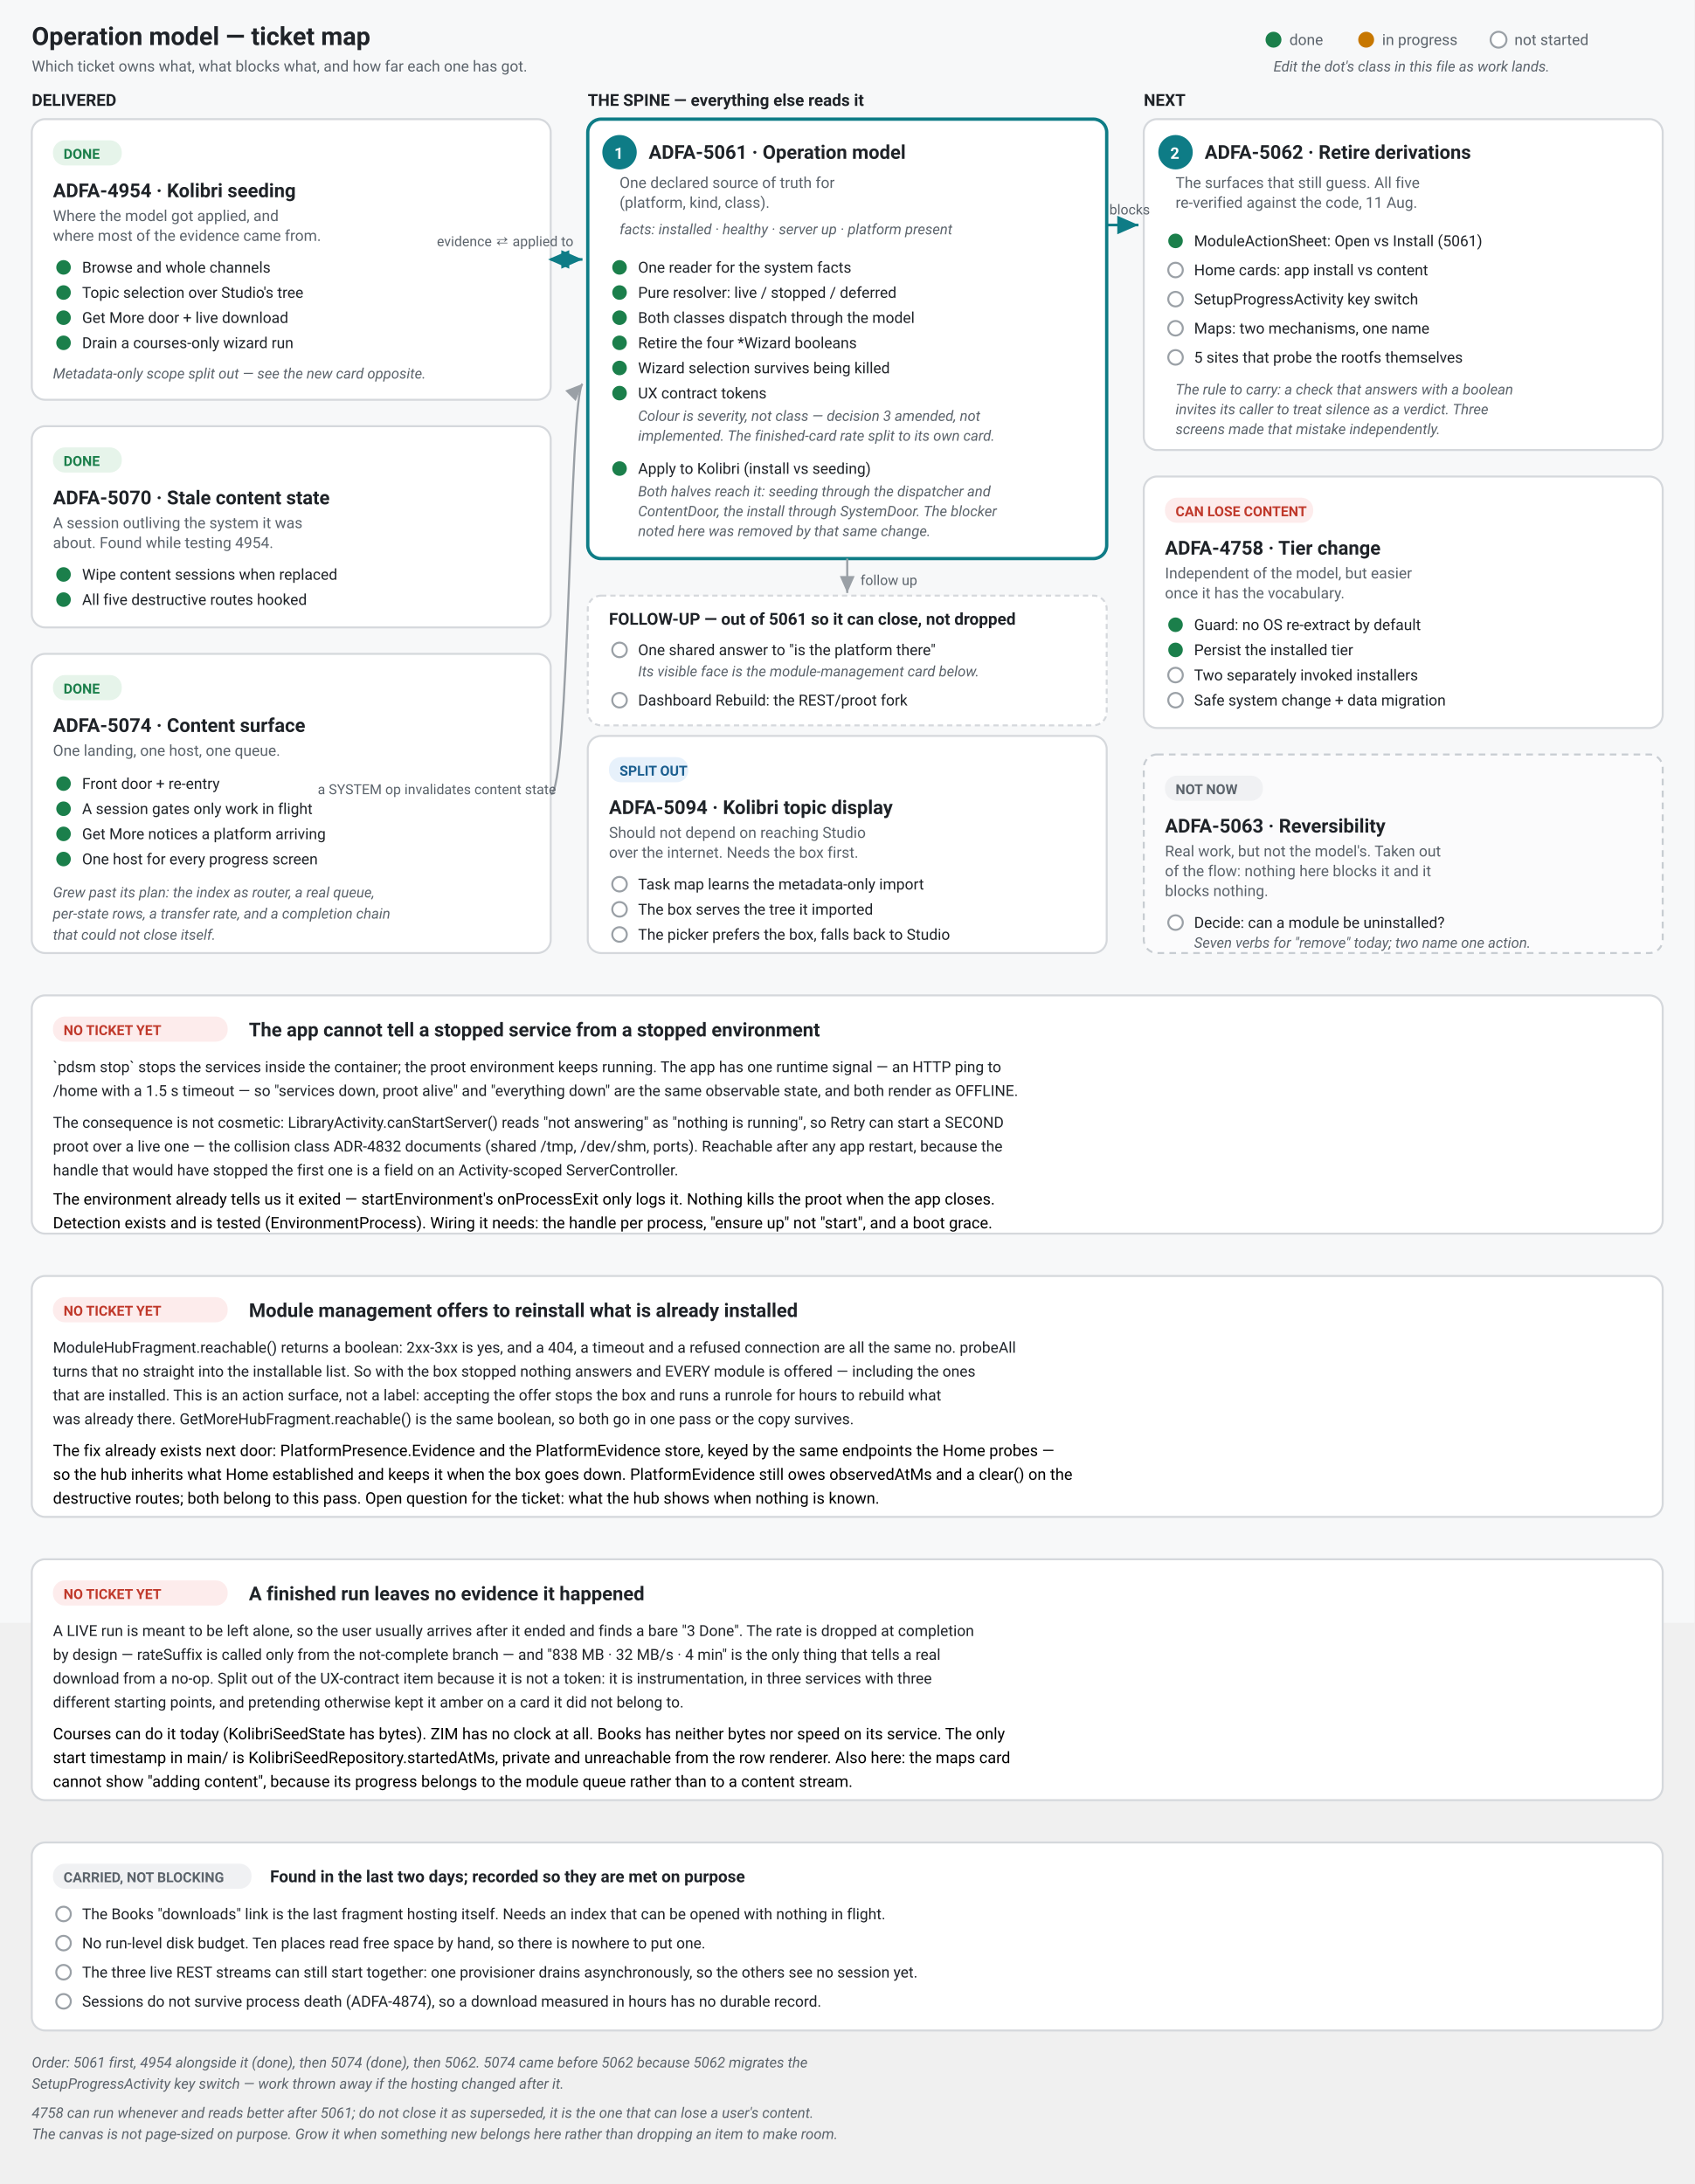
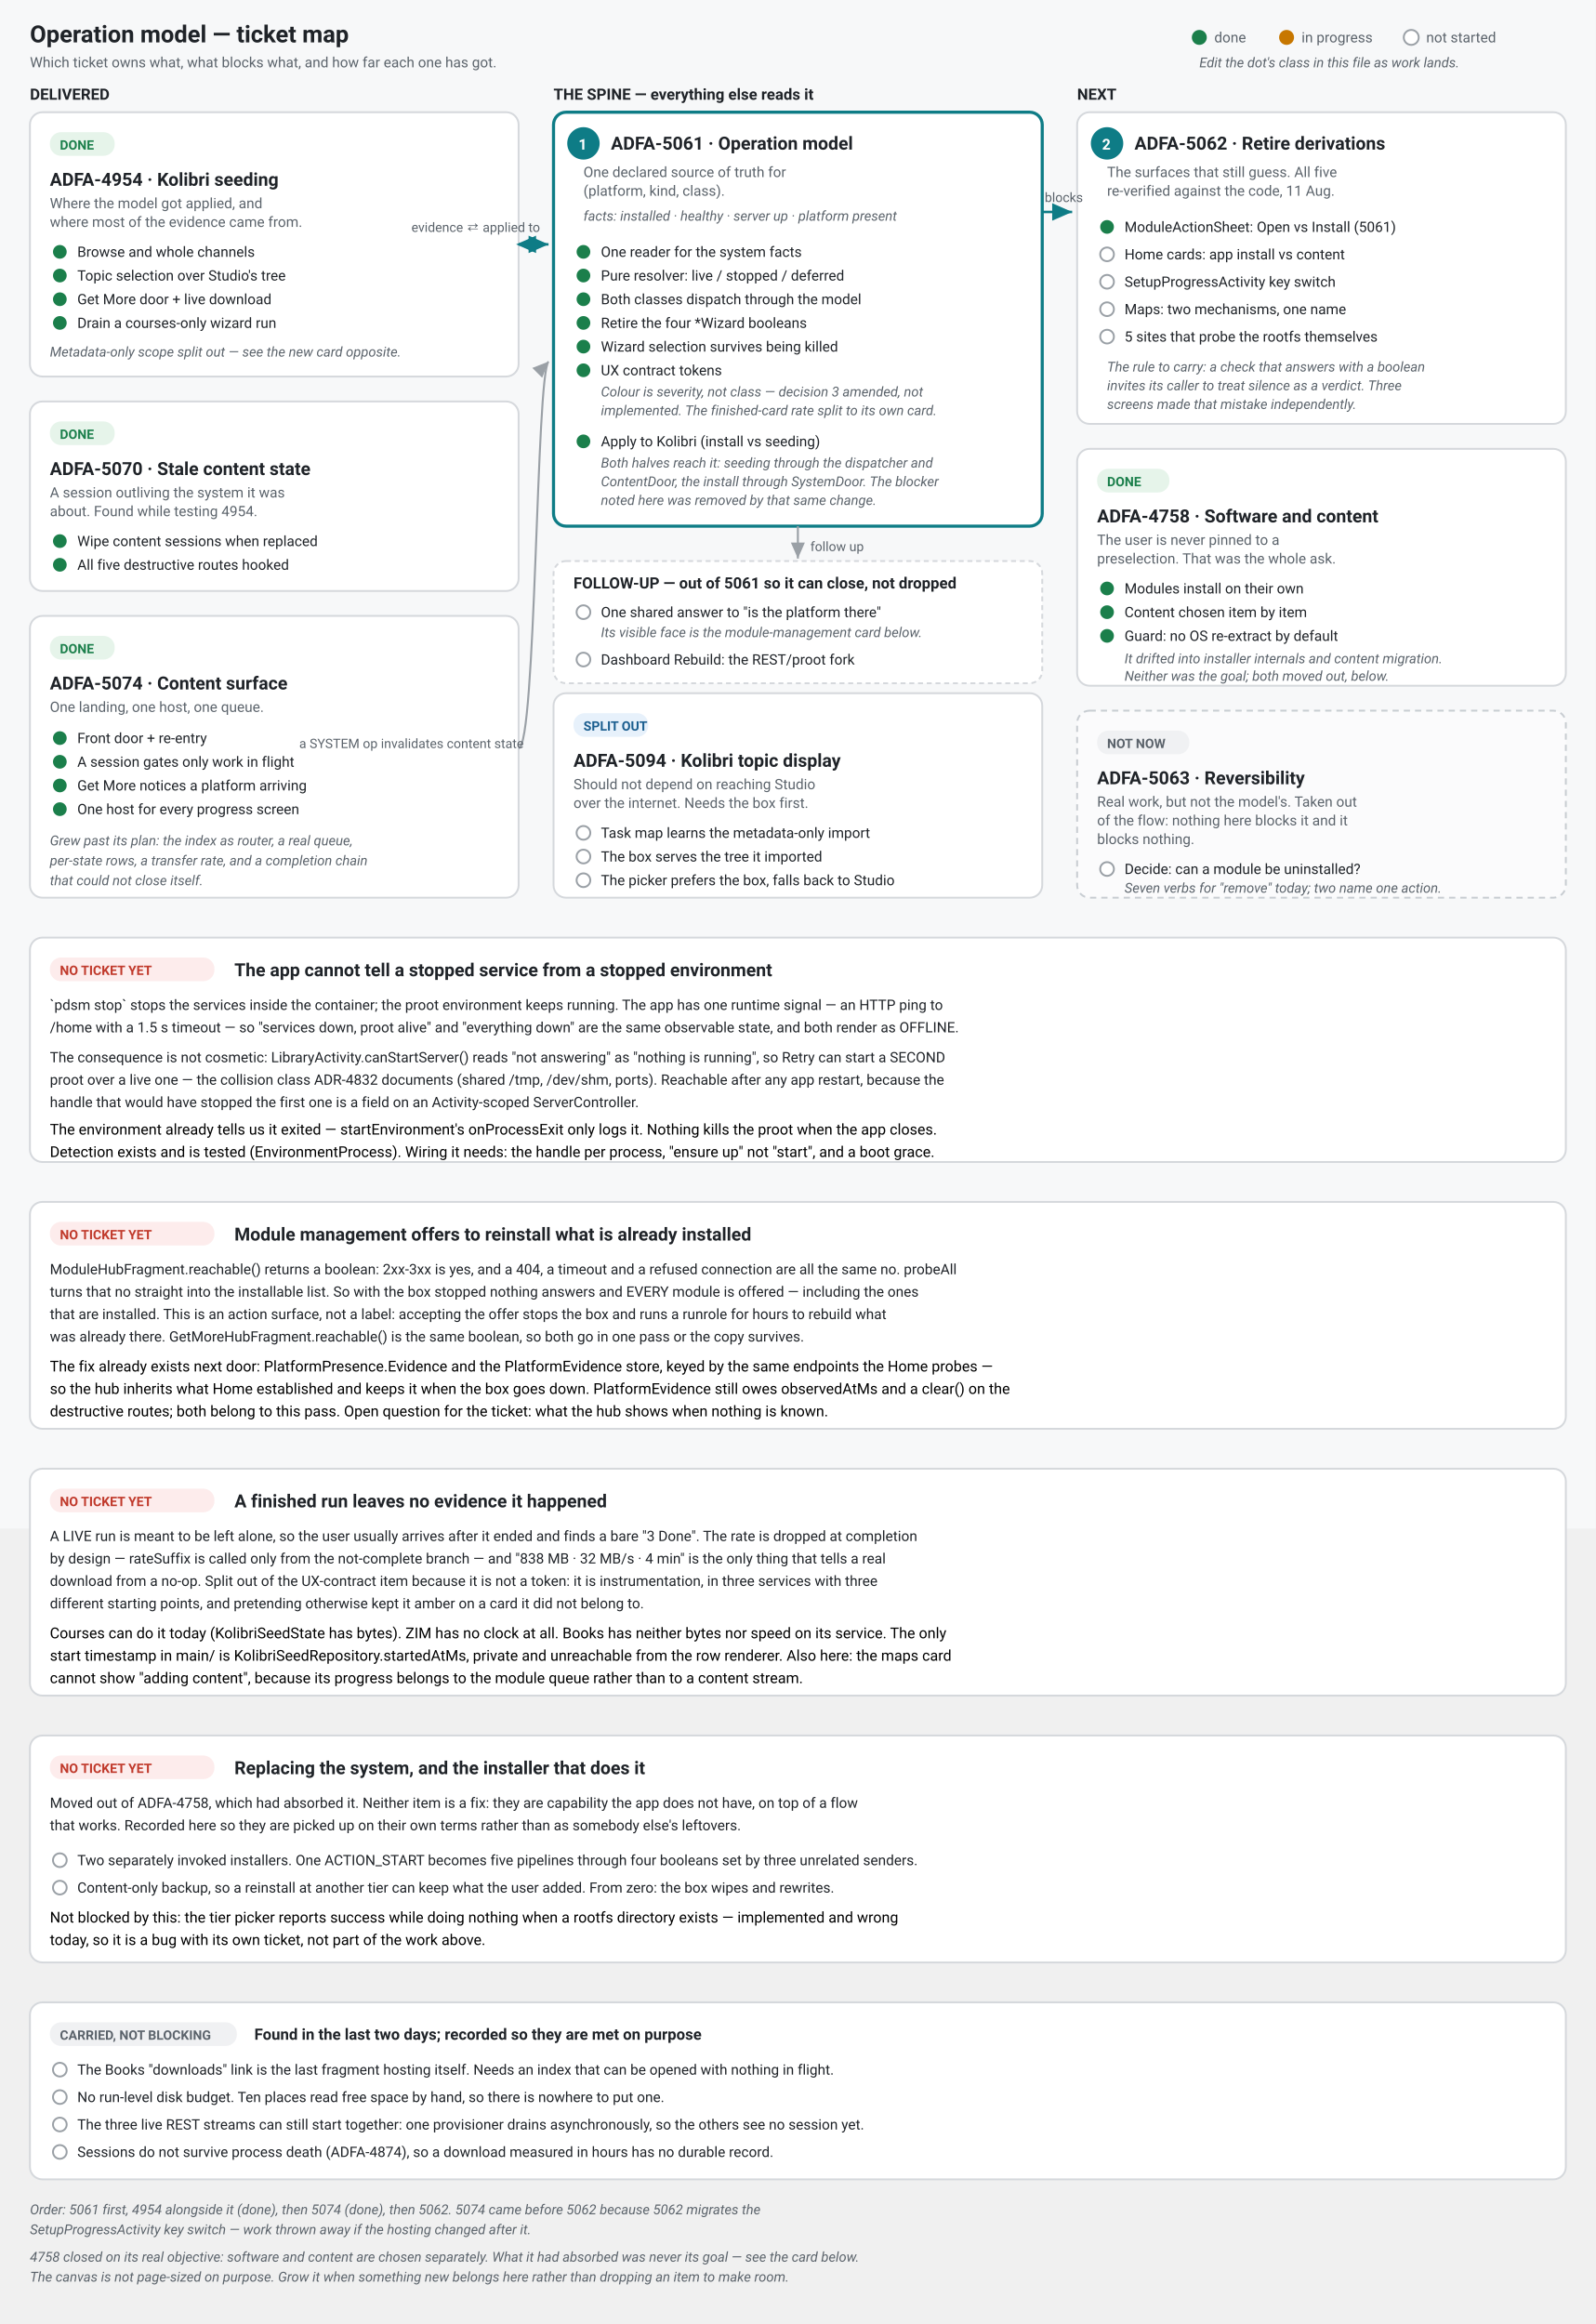
- <svg xmlns="http://www.w3.org/2000/svg" viewBox="0 0 1280 1650" width="1280" height="1650" font-family="Segoe UI, Roboto, Helvetica, Arial, sans-serif">
+ <svg xmlns="http://www.w3.org/2000/svg" viewBox="0 0 1280 1864" width="1280" height="1864" font-family="Segoe UI, Roboto, Helvetica, Arial, sans-serif">
  <style>
  .bg    { fill: #F7F8F9; }
  .card  { fill: #FFFFFF; stroke: #D5D8DC; stroke-width: 1.5; rx: 10; }
  .card-hi { fill: #FFFFFF; stroke: #0E7C86; stroke-width: 2.5; rx: 10; }
  .card-park { fill: #FBFBFC; stroke: #C8CDD2; stroke-width: 1.5; stroke-dasharray: 5 4; rx: 10; }
  .h1    { font-size: 19px; font-weight: 700; fill: #1F2328; }
  .h2    { font-size: 14.5px; font-weight: 700; fill: #1F2328; }
  .h3    { font-size: 12.5px; font-weight: 700; fill: #1F2328; }
  .sub   { font-size: 11.5px; fill: #5B636B; }
  .item  { font-size: 11.5px; fill: #1F2328; }
  .note  { font-size: 11px; fill: #5B636B; font-style: italic; }
  .lnk   { stroke: #9AA0A6; stroke-width: 1.6; fill: none; }
  .lnk-hi{ stroke: #0E7C86; stroke-width: 2; fill: none; }
  .lnklbl{ font-size: 10.5px; fill: #5B636B; }

  /* ---- the three states: change an item's class to move it ---- */
  .s-done { fill: #1B7F4B; stroke: none; }
  .s-doing{ fill: #C77700; stroke: none; }
  .s-todo { fill: #FFFFFF; stroke: #9AA0A6; stroke-width: 1.5; }

  .badge  { fill: #0E7C86; }
  .badgetx{ font-size: 12px; font-weight: 700; fill: #FFFFFF; }
  .chip   { rx: 9; }
  .chiptx { font-size: 10.5px; font-weight: 700; }
</style>
  <defs>
    <marker id="arw" markerWidth="9" markerHeight="9" refX="8" refY="4.5" orient="auto">
      <path d="M0,1 L8,4.5 L0,8 Z" fill="#9AA0A6" />
    </marker>
    <marker id="arwhi" markerWidth="9" markerHeight="9" refX="8" refY="4.5" orient="auto">
      <path d="M0,1 L8,4.5 L0,8 Z" fill="#0E7C86" />
    </marker>
    <marker id="arwhiS" markerWidth="9" markerHeight="9" refX="1" refY="4.5" orient="auto">
      <path d="M8,1 L0,4.5 L8,8 Z" fill="#0E7C86" />
    </marker>
  </defs>
  <rect class="bg" x="0" y="0" width="1280" height="1226" />
  <text class="h1" x="24" y="34">Operation model — ticket map</text>
  <text class="sub" x="24" y="54">Which ticket owns what, what blocks what, and how far each one has got.</text>
  <circle class="s-done" cx="962" cy="30" r="6" />
  <text class="sub" x="974" y="34">done</text>
  <circle class="s-doing" cx="1032" cy="30" r="6" />
  <text class="sub" x="1044" y="34">in progress</text>
  <circle class="s-todo" cx="1132" cy="30" r="6" />
  <text class="sub" x="1144" y="34">not started</text>
  <text class="note" x="962" y="54">Edit the dot's class in this file as work lands.</text>
  <text class="h3" x="24" y="80">DELIVERED</text>
  <rect class="card" x="24" y="90" width="392" height="212" />
  <rect class="chip" x="40" y="106" width="52" height="19" fill="#E6F4EA" stroke="none" />
  <text class="chiptx" x="48" y="120" fill="#1B7F4B">DONE</text>
  <text class="h2" x="40" y="149">ADFA-4954 · Kolibri seeding</text>
  <text class="sub" x="40" y="167">Where the model got applied, and</text>
  <text class="sub" x="40" y="182">where most of the evidence came from.</text>
  <circle class="s-done" cx="48" cy="202" r="5.5" />
  <text class="item" x="62" y="206">Browse and whole channels</text>
  <circle class="s-done" cx="48" cy="221" r="5.5" />
  <text class="item" x="62" y="225">Topic selection over Studio's tree</text>
  <circle class="s-done" cx="48" cy="240" r="5.5" />
  <text class="item" x="62" y="244">Get More door + live download</text>
  <circle class="s-done" cx="48" cy="259" r="5.5" />
  <text class="item" x="62" y="263">Drain a courses-only wizard run</text>
  <text class="note" x="40" y="286">Metadata-only scope split out — see the new card opposite.</text>
  <rect class="card" x="24" y="322" width="392" height="152" />
  <rect class="chip" x="40" y="338" width="52" height="19" fill="#E6F4EA" stroke="none" />
  <text class="chiptx" x="48" y="352" fill="#1B7F4B">DONE</text>
  <text class="h2" x="40" y="381">ADFA-5070 · Stale content state</text>
  <text class="sub" x="40" y="399">A session outliving the system it was</text>
  <text class="sub" x="40" y="414">about. Found while testing 4954.</text>
  <circle class="s-done" cx="48" cy="434" r="5.5" />
  <text class="item" x="62" y="438">Wipe content sessions when replaced</text>
  <circle class="s-done" cx="48" cy="453" r="5.5" />
  <text class="item" x="62" y="457">All five destructive routes hooked</text>
  <rect class="card" x="24" y="494" width="392" height="226" />
  <rect class="chip" x="40" y="510" width="52" height="19" fill="#E6F4EA" stroke="none" />
  <text class="chiptx" x="48" y="524" fill="#1B7F4B">DONE</text>
  <text class="h2" x="40" y="553">ADFA-5074 · Content surface</text>
  <text class="sub" x="40" y="571">One landing, one host, one queue.</text>
  <circle class="s-done" cx="48" cy="592" r="5.5" />
  <text class="item" x="62" y="596">Front door + re-entry</text>
  <circle class="s-done" cx="48" cy="611" r="5.5" />
  <text class="item" x="62" y="615">A session gates only work in flight</text>
  <circle class="s-done" cx="48" cy="630" r="5.5" />
  <text class="item" x="62" y="634">Get More notices a platform arriving</text>
  <circle class="s-done" cx="48" cy="649" r="5.5" />
  <text class="item" x="62" y="653">One host for every progress screen</text>
  <text class="note" x="40" y="678">Grew past its plan: the index as router, a real queue,</text>
  <text class="note" x="40" y="694">per-state rows, a transfer rate, and a completion chain</text>
  <text class="note" x="40" y="710">that could not close itself.</text>
  <text class="h3" x="444" y="80">THE SPINE — everything else reads it</text>
  <rect class="card-hi" x="444" y="90" width="392" height="332" />
  <circle class="badge" cx="468" cy="115" r="13" />
  <text class="badgetx" x="464" y="120">1</text>
  <text class="h2" x="490" y="120">ADFA-5061 · Operation model</text>
  <text class="sub" x="468" y="142">One declared source of truth for</text>
  <text class="sub" x="468" y="157">(platform, kind, class).</text>
  <text class="note" x="468" y="177">facts: installed · healthy · server up · platform present</text>
  <circle class="s-done" cx="468" cy="202" r="5.5" />
  <text class="item" x="482" y="206">One reader for the system facts</text>
  <circle class="s-done" cx="468" cy="221" r="5.5" />
  <text class="item" x="482" y="225">Pure resolver: live / stopped / deferred</text>
  <circle class="s-done" cx="468" cy="240" r="5.5" />
  <text class="item" x="482" y="244">Both classes dispatch through the model</text>
  <circle class="s-done" cx="468" cy="259" r="5.5" />
  <text class="item" x="482" y="263">Retire the four *Wizard booleans</text>
  <circle class="s-done" cx="468" cy="278" r="5.5" />
  <text class="item" x="482" y="282">Wizard selection survives being killed</text>
  <circle class="s-done" cx="468" cy="297" r="5.5" />
  <text class="item" x="482" y="301">UX contract tokens</text>
  <text class="note" x="482" y="318">Colour is severity, not class — decision 3 amended, not</text>
  <text class="note" x="482" y="333">implemented. The finished-card rate split to its own card.</text>
  <circle class="s-done" cx="468" cy="354" r="5.5" />
  <text class="item" x="482" y="358">Apply to Kolibri (install vs seeding)</text>
  <text class="note" x="482" y="375">Both halves reach it: seeding through the dispatcher and</text>
  <text class="note" x="482" y="390">ContentDoor, the install through SystemDoor. The blocker</text>
  <text class="note" x="482" y="405">noted here was removed by that same change.</text>
  <path class="lnk" d="M640,422 L640,448" marker-end="url(#arw)" />
  <text class="lnklbl" x="650" y="442">follow up</text>
  <rect class="card" x="444" y="450" width="392" height="98" stroke="#5F5E5A" stroke-dasharray="4 3" />
  <text class="h3" x="460" y="472">FOLLOW-UP — out of 5061 so it can close, not dropped</text>
  <circle class="s-todo" cx="468" cy="491" r="5.5" />
  <text class="item" x="482" y="495">One shared answer to "is the platform there"</text>
  <text class="note" x="482" y="511">Its visible face is the module-management card below.</text>
  <circle class="s-todo" cx="468" cy="529" r="5.5" />
  <text class="item" x="482" y="533">Dashboard Rebuild: the REST/proot fork</text>
  <rect class="card" x="444" y="556" width="392" height="164" />
  <rect class="chip" x="460" y="572" width="60" height="19" fill="#E7F1FB" stroke="none" />
  <text class="chiptx" x="468" y="586" fill="#1B5E8F">SPLIT OUT</text>
  <text class="h2" x="460" y="615">ADFA-5094 · Kolibri topic display</text>
  <text class="sub" x="460" y="633">Should not depend on reaching Studio</text>
  <text class="sub" x="460" y="648">over the internet. Needs the box first.</text>
  <circle class="s-todo" cx="468" cy="668" r="5.5" />
  <text class="item" x="482" y="672">Task map learns the metadata-only import</text>
  <circle class="s-todo" cx="468" cy="687" r="5.5" />
  <text class="item" x="482" y="691">The box serves the tree it imported</text>
  <circle class="s-todo" cx="468" cy="706" r="5.5" />
  <text class="item" x="482" y="710">The picker prefers the box, falls back to Studio</text>
  <text class="h3" x="864" y="80">NEXT</text>
  <rect class="card" x="864" y="90" width="392" height="250" />
  <circle class="badge" cx="888" cy="115" r="13" />
  <text class="badgetx" x="884" y="120">2</text>
  <text class="h2" x="910" y="120">ADFA-5062 · Retire derivations</text>
  <text class="sub" x="888" y="142">The surfaces that still guess. All five</text>
  <text class="sub" x="888" y="157">re-verified against the code, 11 Aug.</text>
  <circle class="s-done" cx="888" cy="182" r="5.5" />
  <text class="item" x="902" y="186">ModuleActionSheet: Open vs Install (5061)</text>
  <circle class="s-todo" cx="888" cy="204" r="5.5" />
  <text class="item" x="902" y="208">Home cards: app install vs content</text>
  <circle class="s-todo" cx="888" cy="226" r="5.5" />
  <text class="item" x="902" y="230">SetupProgressActivity key switch</text>
  <circle class="s-todo" cx="888" cy="248" r="5.5" />
  <text class="item" x="902" y="252">Maps: two mechanisms, one name</text>
  <circle class="s-todo" cx="888" cy="270" r="5.5" />
  <text class="item" x="902" y="274">5 sites that probe the rootfs themselves</text>
  <text class="note" x="888" y="298">The rule to carry: a check that answers with a boolean</text>
  <text class="note" x="888" y="313">invites its caller to treat silence as a verdict. Three</text>
  <text class="note" x="888" y="328">screens made that mistake independently.</text>
  <rect class="card" x="864" y="360" width="392" height="190" />
-   <rect class="chip" x="880" y="376" width="112" height="19" fill="#FDECEC" stroke="none" />
-   <text class="chiptx" x="888" y="390" fill="#C0392B">CAN LOSE CONTENT</text>
-   <text class="h2" x="880" y="419">ADFA-4758 · Tier change</text>
-   <text class="sub" x="880" y="437">Independent of the model, but easier</text>
-   <text class="sub" x="880" y="452">once it has the vocabulary.</text>
+   <rect class="chip" x="880" y="376" width="58" height="19" fill="#E6F4EA" stroke="none" />
+   <text class="chiptx" x="888" y="390" fill="#1B7F4B">DONE</text>
+   <text class="h2" x="880" y="419">ADFA-4758 · Software and content</text>
+   <text class="sub" x="880" y="437">The user is never pinned to a</text>
+   <text class="sub" x="880" y="452">preselection. That was the whole ask.</text>
  <circle class="s-done" cx="888" cy="472" r="5.5" />
-   <text class="item" x="902" y="476">Guard: no OS re-extract by default</text>
+   <text class="item" x="902" y="476">Modules install on their own</text>
  <circle class="s-done" cx="888" cy="491" r="5.5" />
-   <text class="item" x="902" y="495">Persist the installed tier</text>
-   <circle class="s-todo" cx="888" cy="510" r="5.5" />
-   <text class="item" x="902" y="514">Two separately invoked installers</text>
-   <circle class="s-todo" cx="888" cy="529" r="5.5" />
-   <text class="item" x="902" y="533">Safe system change + data migration</text>
+   <text class="item" x="902" y="495">Content chosen item by item</text>
+   <circle class="s-done" cx="888" cy="510" r="5.5" />
+   <text class="item" x="902" y="514">Guard: no OS re-extract by default</text>
+   <text class="note" x="902" y="532">It drifted into installer internals and content migration.</text>
+   <text class="note" x="902" y="546">Neither was the goal; both moved out, below.</text>
  <rect class="card-park" x="864" y="570" width="392" height="150" />
  <rect class="chip" x="880" y="586" width="74" height="19" fill="#F0F1F3" stroke="none" />
  <text class="chiptx" x="888" y="600" fill="#5B636B">NOT NOW</text>
  <text class="h2" x="880" y="629">ADFA-5063 · Reversibility</text>
  <text class="sub" x="880" y="647">Real work, but not the model's. Taken out</text>
  <text class="sub" x="880" y="662">of the flow: nothing here blocks it and it</text>
  <text class="sub" x="880" y="677">blocks nothing.</text>
  <circle class="s-todo" cx="888" cy="697" r="5.5" />
  <text class="item" x="902" y="701">Decide: can a module be uninstalled?</text>
  <text class="note" x="902" y="716">Seven verbs for "remove" today; two name one action.</text>
  <path class="lnk-hi" d="M416,196 L440,196" marker-end="url(#arwhi)" marker-start="url(#arwhiS)" />
  <text class="lnklbl" x="330" y="186">evidence ⇄ applied to</text>
  <path class="lnk-hi" d="M836,170 L860,170" marker-end="url(#arwhi)" />
  <text class="lnklbl" x="838" y="162">blocks</text>
  <path class="lnk" d="M416,600 C430,600 430,300 440,290" marker-end="url(#arw)" />
  <text class="lnklbl" x="240" y="600">a SYSTEM op invalidates content state</text>
  <rect class="card" x="24" y="752" width="1232" height="180" stroke="#C0392B" stroke-width="2.5" />
  <rect class="chip" x="40" y="768" width="132" height="19" fill="#FDECEC" stroke="none" />
  <text class="chiptx" x="48" y="782" fill="#C0392B">NO TICKET YET</text>
  <text class="h2" x="188" y="783">The app cannot tell a stopped service from a stopped environment</text>
  <text class="item" x="40" y="810">`pdsm stop` stops the services inside the container; the proot environment keeps running. The app has one runtime signal — an HTTP ping to</text>
  <text class="item" x="40" y="828">/home with a 1.5 s timeout — so "services down, proot alive" and "everything down" are the same observable state, and both render as OFFLINE.</text>
  <text class="item" x="40" y="852">The consequence is not cosmetic: LibraryActivity.canStartServer() reads "not answering" as "nothing is running", so Retry can start a SECOND</text>
  <text class="item" x="40" y="870">proot over a live one — the collision class ADR-4832 documents (shared /tmp, /dev/shm, ports). Reachable after any app restart, because the</text>
  <text class="item" x="40" y="888">handle that would have stopped the first one is a field on an Activity-scoped ServerController.</text>
  <text class="code" x="40" y="910">The environment already tells us it exited — startEnvironment's onProcessExit only logs it. Nothing kills the proot when the app closes.</text>
  <text class="code" x="40" y="928">Detection exists and is tested (EnvironmentProcess). Wiring it needs: the handle per process, "ensure up" not "start", and a boot grace.</text>
  <rect class="card" x="24" y="964" width="1232" height="182" stroke="#C0392B" stroke-width="2.5" />
  <rect class="chip" x="40" y="980" width="132" height="19" fill="#FDECEC" stroke="none" />
  <text class="chiptx" x="48" y="994" fill="#C0392B">NO TICKET YET</text>
  <text class="h2" x="188" y="995">Module management offers to reinstall what is already installed</text>
  <text class="item" x="40" y="1022">ModuleHubFragment.reachable() returns a boolean: 2xx-3xx is yes, and a 404, a timeout and a refused connection are all the same no. probeAll</text>
  <text class="item" x="40" y="1040">turns that no straight into the installable list. So with the box stopped nothing answers and EVERY module is offered — including the ones</text>
  <text class="item" x="40" y="1058">that are installed. This is an action surface, not a label: accepting the offer stops the box and runs a runrole for hours to rebuild what</text>
  <text class="item" x="40" y="1076">was already there. GetMoreHubFragment.reachable() is the same boolean, so both go in one pass or the copy survives.</text>
  <text class="code" x="40" y="1100">The fix already exists next door: PlatformPresence.Evidence and the PlatformEvidence store, keyed by the same endpoints the Home probes —</text>
  <text class="code" x="40" y="1118">so the hub inherits what Home established and keeps it when the box goes down. PlatformEvidence still owes observedAtMs and a clear() on the</text>
  <text class="code" x="40" y="1136">destructive routes; both belong to this pass. Open question for the ticket: what the hub shows when nothing is known.</text>
  <rect class="card" x="24" y="1178" width="1232" height="182" stroke="#C0392B" stroke-width="2.5" />
  <rect class="chip" x="40" y="1194" width="132" height="19" fill="#FDECEC" stroke="none" />
  <text class="chiptx" x="48" y="1208" fill="#C0392B">NO TICKET YET</text>
  <text class="h2" x="188" y="1209">A finished run leaves no evidence it happened</text>
  <text class="item" x="40" y="1236">A LIVE run is meant to be left alone, so the user usually arrives after it ended and finds a bare "3 Done". The rate is dropped at completion</text>
  <text class="item" x="40" y="1254">by design — rateSuffix is called only from the not-complete branch — and "838 MB · 32 MB/s · 4 min" is the only thing that tells a real</text>
  <text class="item" x="40" y="1272">download from a no-op. Split out of the UX-contract item because it is not a token: it is instrumentation, in three services with three</text>
  <text class="item" x="40" y="1290">different starting points, and pretending otherwise kept it amber on a card it did not belong to.</text>
  <text class="code" x="40" y="1314">Courses can do it today (KolibriSeedState has bytes). ZIM has no clock at all. Books has neither bytes nor speed on its service. The only</text>
  <text class="code" x="40" y="1332">start timestamp in main/ is KolibriSeedRepository.startedAtMs, private and unreachable from the row renderer. Also here: the maps card</text>
  <text class="code" x="40" y="1350">cannot show "adding content", because its progress belongs to the module queue rather than to a content stream.</text>
-   <rect class="card" x="24" y="1392" width="1232" height="142" />
-   <rect class="chip" x="40" y="1408" width="150" height="19" fill="#F0F1F3" stroke="none" />
-   <text class="chiptx" x="48" y="1422" fill="#5B636B">CARRIED, NOT BLOCKING</text>
-   <text class="h3" x="204" y="1422">Found in the last two days; recorded so they are met on purpose</text>
-   <circle class="s-todo" cx="48" cy="1446" r="5.5" />
-   <text class="item" x="62" y="1450">The Books "downloads" link is the last fragment hosting itself. Needs an index that can be opened with nothing in flight.</text>
-   <circle class="s-todo" cx="48" cy="1468" r="5.5" />
-   <text class="item" x="62" y="1472">No run-level disk budget. Ten places read free space by hand, so there is nowhere to put one.</text>
-   <circle class="s-todo" cx="48" cy="1490" r="5.5" />
-   <text class="item" x="62" y="1494">The three live REST streams can still start together: one provisioner drains asynchronously, so the others see no session yet.</text>
-   <circle class="s-todo" cx="48" cy="1512" r="5.5" />
-   <text class="item" x="62" y="1516">Sessions do not survive process death (ADFA-4874), so a download measured in hours has no durable record.</text>
-   <text class="note" x="24" y="1562">Order: 5061 first, 4954 alongside it (done), then 5074 (done), then 5062. 5074 came before 5062 because 5062 migrates the</text>
-   <text class="note" x="24" y="1578">SetupProgressActivity key switch — work thrown away if the hosting changed after it.</text>
-   <text class="note" x="24" y="1600">4758 can run whenever and reads better after 5061; do not close it as superseded, it is the one that can lose a user's content.</text>
-   <text class="note" x="24" y="1616">The canvas is not page-sized on purpose. Grow it when something new belongs here rather than dropping an item to make room.</text>
+   <rect class="card" x="24" y="1392" width="1232" height="182" stroke="#C0392B" stroke-width="2.5" />
+   <rect class="chip" x="40" y="1408" width="132" height="19" fill="#FDECEC" stroke="none" />
+   <text class="chiptx" x="48" y="1422" fill="#C0392B">NO TICKET YET</text>
+   <text class="h2" x="188" y="1423">Replacing the system, and the installer that does it</text>
+   <text class="item" x="40" y="1450">Moved out of ADFA-4758, which had absorbed it. Neither item is a fix: they are capability the app does not have, on top of a flow</text>
+   <text class="item" x="40" y="1468">that works. Recorded here so they are picked up on their own terms rather than as somebody else's leftovers.</text>
+   <circle class="s-todo" cx="48" cy="1492" r="5.5" />
+   <text class="item" x="62" y="1496">Two separately invoked installers. One ACTION_START becomes five pipelines through four booleans set by three unrelated senders.</text>
+   <circle class="s-todo" cx="48" cy="1514" r="5.5" />
+   <text class="item" x="62" y="1518">Content-only backup, so a reinstall at another tier can keep what the user added. From zero: the box wipes and rewrites.</text>
+   <text class="code" x="40" y="1542">Not blocked by this: the tier picker reports success while doing nothing when a rootfs directory exists — implemented and wrong</text>
+   <text class="code" x="40" y="1560">today, so it is a bug with its own ticket, not part of the work above.</text>
+   <rect class="card" x="24" y="1606" width="1232" height="142" />
+   <rect class="chip" x="40" y="1622" width="150" height="19" fill="#F0F1F3" stroke="none" />
+   <text class="chiptx" x="48" y="1636" fill="#5B636B">CARRIED, NOT BLOCKING</text>
+   <text class="h3" x="204" y="1636">Found in the last two days; recorded so they are met on purpose</text>
+   <circle class="s-todo" cx="48" cy="1660" r="5.5" />
+   <text class="item" x="62" y="1664">The Books "downloads" link is the last fragment hosting itself. Needs an index that can be opened with nothing in flight.</text>
+   <circle class="s-todo" cx="48" cy="1682" r="5.5" />
+   <text class="item" x="62" y="1686">No run-level disk budget. Ten places read free space by hand, so there is nowhere to put one.</text>
+   <circle class="s-todo" cx="48" cy="1704" r="5.5" />
+   <text class="item" x="62" y="1708">The three live REST streams can still start together: one provisioner drains asynchronously, so the others see no session yet.</text>
+   <circle class="s-todo" cx="48" cy="1726" r="5.5" />
+   <text class="item" x="62" y="1730">Sessions do not survive process death (ADFA-4874), so a download measured in hours has no durable record.</text>
+   <text class="note" x="24" y="1776">Order: 5061 first, 4954 alongside it (done), then 5074 (done), then 5062. 5074 came before 5062 because 5062 migrates the</text>
+   <text class="note" x="24" y="1792">SetupProgressActivity key switch — work thrown away if the hosting changed after it.</text>
+   <text class="note" x="24" y="1814">4758 closed on its real objective: software and content are chosen separately. What it had absorbed was never its goal — see the card below.</text>
+   <text class="note" x="24" y="1830">The canvas is not page-sized on purpose. Grow it when something new belongs here rather than dropping an item to make room.</text>
</svg>
